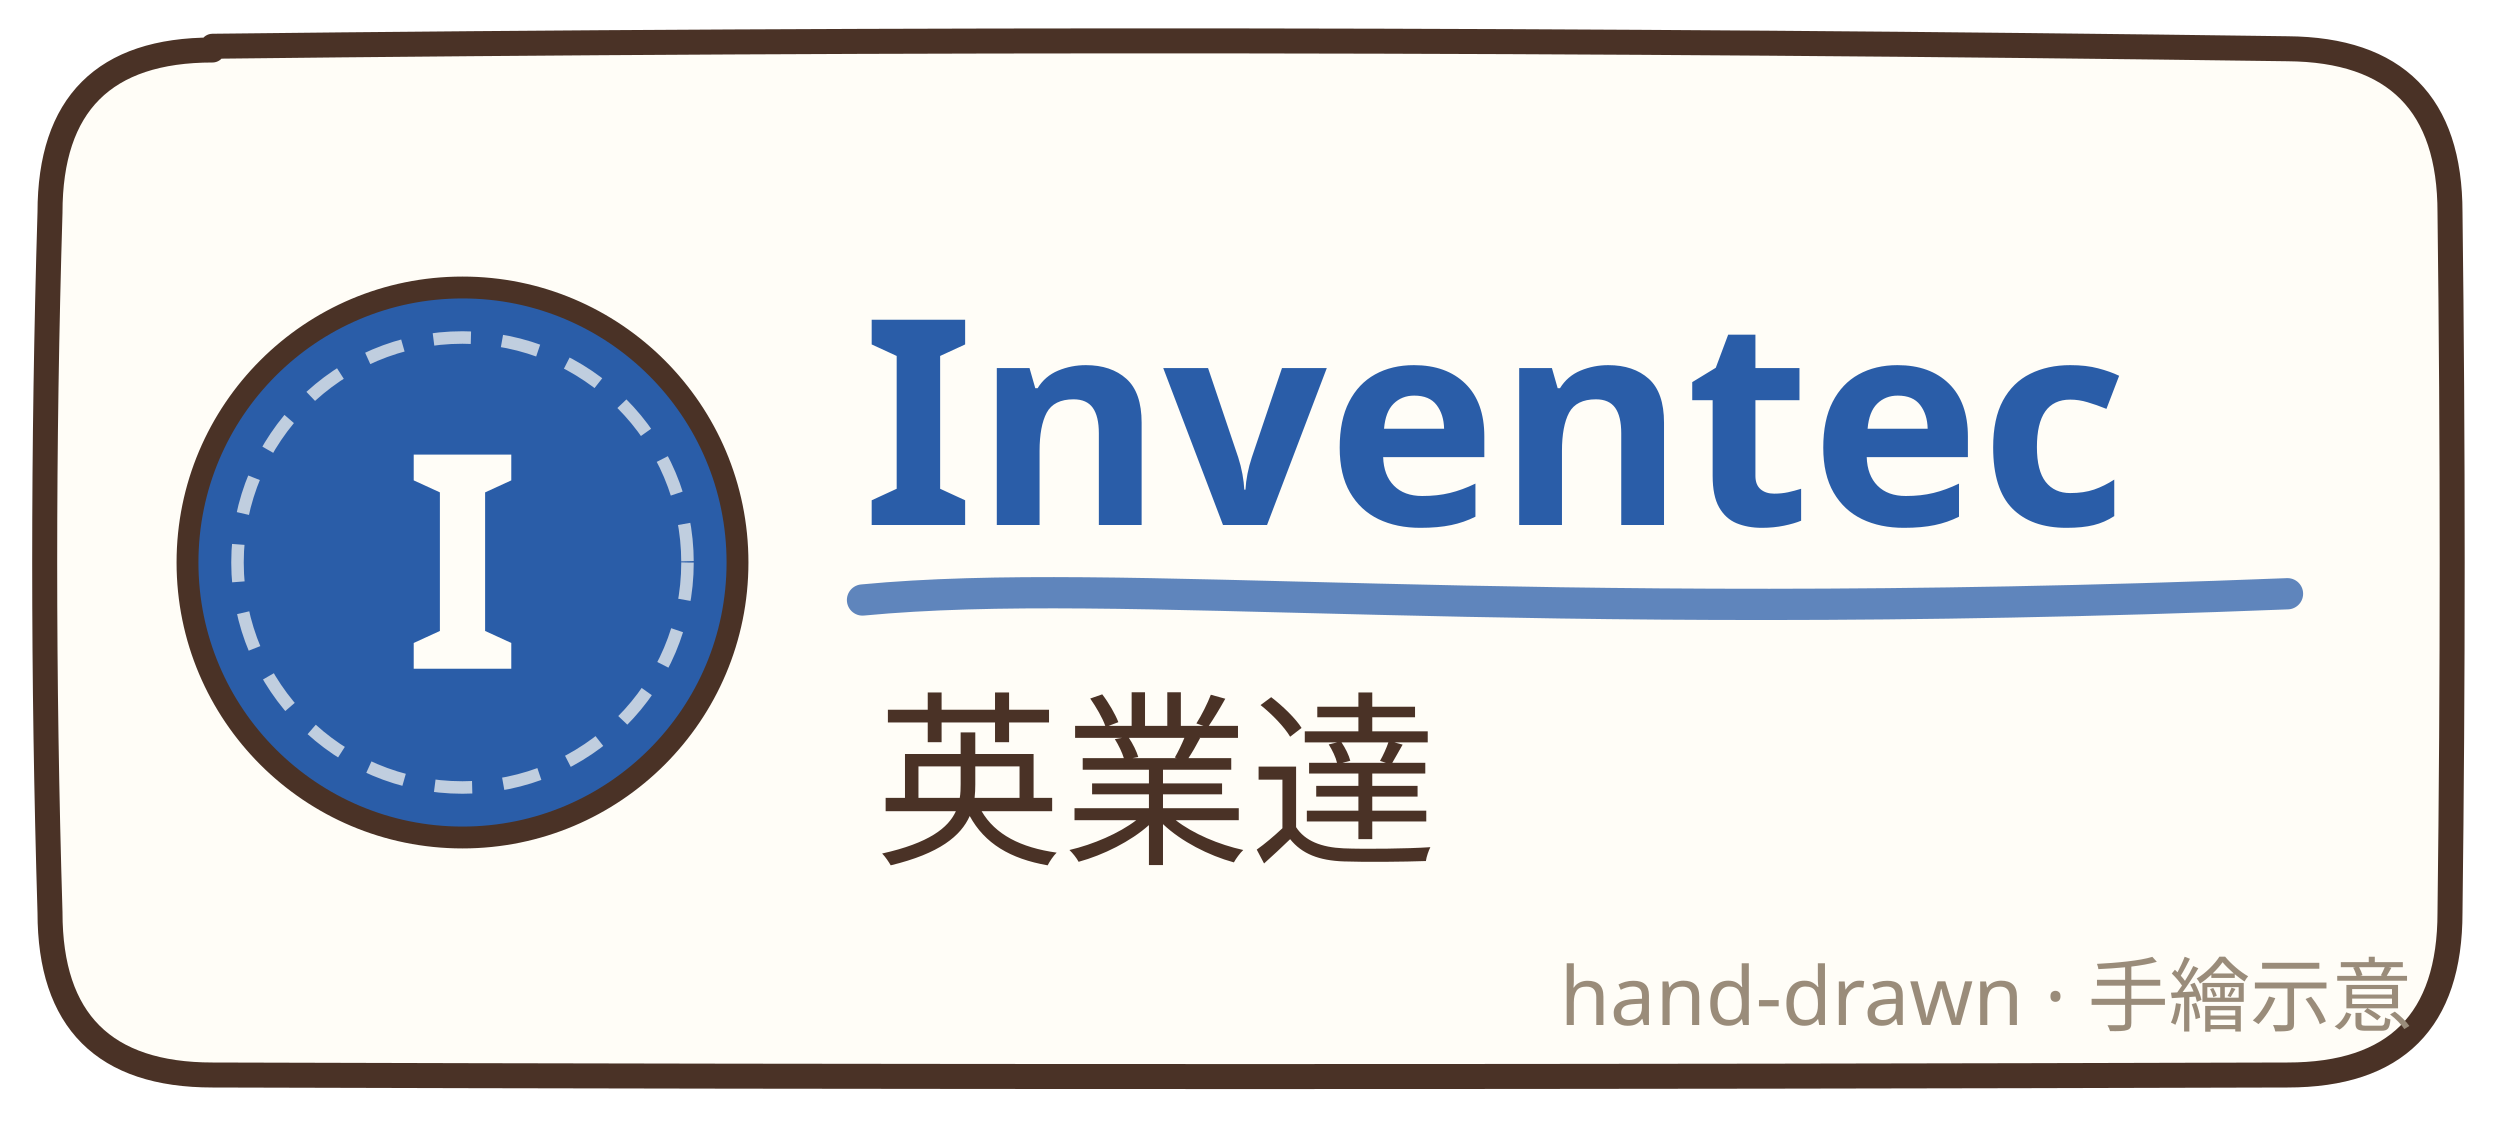
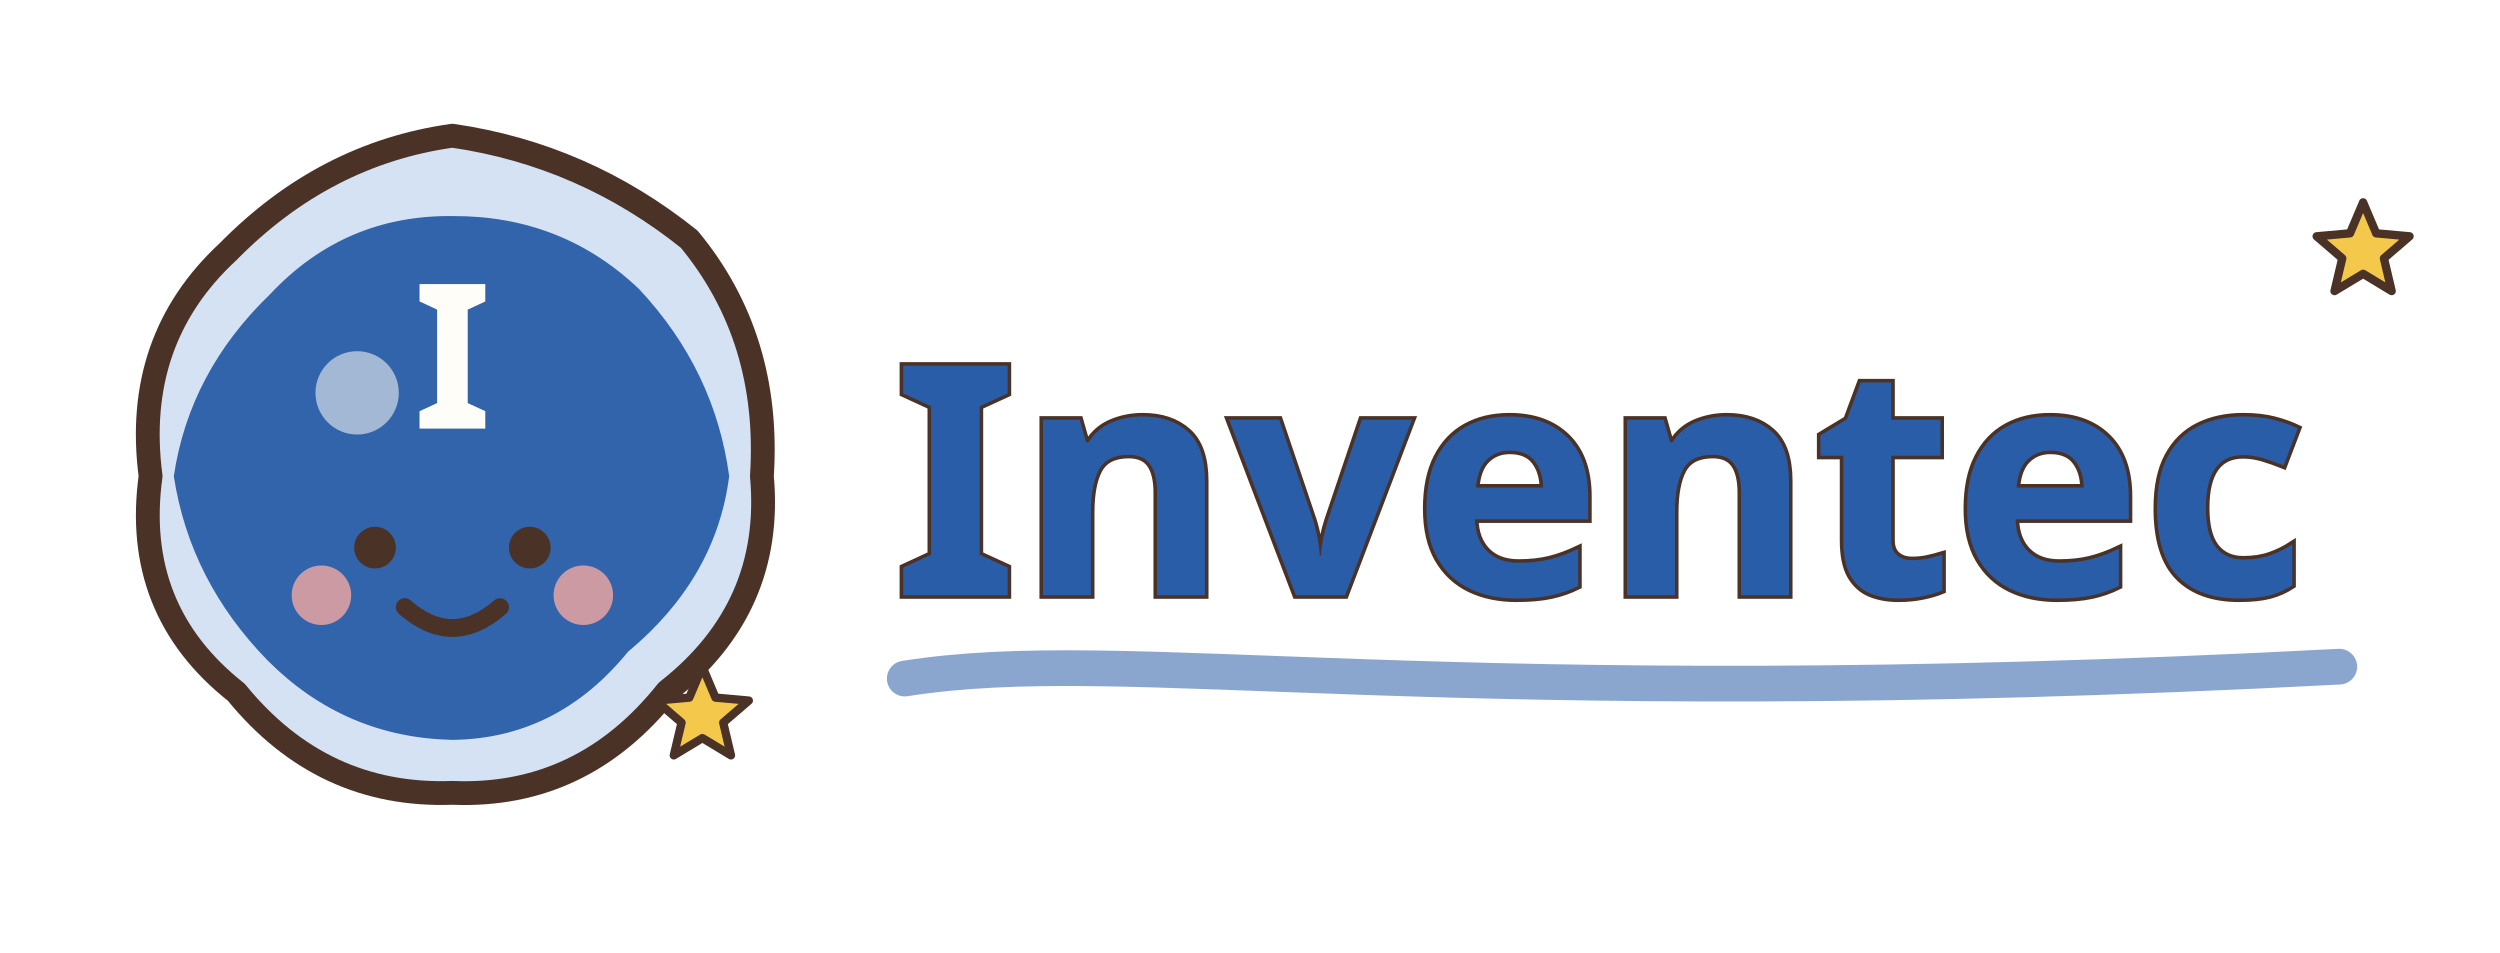
- <svg xmlns="http://www.w3.org/2000/svg" viewBox="0 0 400 180" width="400" height="180">
-   <path d="M34.0 7.4 Q200.0 5.5 366.0 7.8 Q392.0 8.0 392.0 34.0 Q392.7 90.0 392.0 146.0 Q392.0 172.0 366.0 172.0 Q200.0 172.5 34.0 172.0 Q8.0 172.0 8.0 146.0 Q6.3 90.0 8.0 34.0 Q8.0 8.0 34.0 8.0 Z" fill="#FFFDF7" stroke="#4A3226" stroke-width="4" stroke-linejoin="round" />
-   <circle cx="74" cy="90" r="44" fill="#2A5DA8" stroke="#4A3226" stroke-width="3.5" />
-   <circle cx="74" cy="90" r="36" fill="none" stroke="#FFFDF7" stroke-width="2" stroke-dasharray="6 5" opacity=".7" />
-   <text x="74" y="107" text-anchor="middle" font-family="'Comic Sans MS','Segoe Print','Chalkboard SE','Caveat',sans-serif" font-weight="700" font-size="48" fill="#FFFDF7">I</text>
-   <text x="138" y="84" font-family="'Comic Sans MS','Segoe Print','Chalkboard SE','Caveat',sans-serif" font-weight="700" font-size="46" fill="#2A5DA8" textLength="228" lengthAdjust="spacingAndGlyphs">Inventec</text>
-   <path d="M138 96 C 180 92, 240 100, 366 95" fill="none" stroke="#2A5DA8" stroke-width="5" stroke-linecap="round" opacity=".75" />
-   <text x="140" y="136" font-family="'DFKai-SB','標楷體','HanziPen TC','Hannotate TC','芫荽','Iansui','LXGW WenKai TC',sans-serif" font-size="30" fill="#4A3226">英業達</text>
-   <text x="386" y="164" text-anchor="end" font-family="'Comic Sans MS','Segoe Print',sans-serif" font-size="13" fill="#9A8C7A">hand-drawn · 手繪示意</text>
+ <svg xmlns="http://www.w3.org/2000/svg" viewBox="0 0 420 160" width="420" height="160">
+   <path d="M128.0 80.0 Q130.0 102.1 112.1 116.1 Q97.8 134.1 76.0 133.2 Q54.1 134.0 39.7 116.3 Q22.2 102.5 25.3 80.0 Q22.3 57.1 38.3 42.3 Q54.5 25.8 76.0 22.8 Q98.1 26.0 115.8 40.2 Q129.5 56.8 128.0 80.0 Z" fill="#D5E2F4" stroke="#4A3226" stroke-width="4" stroke-linejoin="round" />
+   <path d="M122.5 80.0 Q120.3 97.2 105.5 109.5 Q93.6 124.1 76.0 124.3 Q57.9 123.9 45.0 111.0 Q31.9 97.6 29.2 80.0 Q31.8 62.5 45.4 49.4 Q57.9 36.1 76.0 36.3 Q94.4 36.2 107.4 48.6 Q120.1 62.2 122.5 80.0 Z" fill="#2A5DA8" stroke="none" opacity=".95" />
+   <circle cx="60" cy="66" r="7" fill="#FFFDF7" opacity=".55" />
+   <circle cx="63" cy="92" r="3.5" fill="#4A3226" />
+   <circle cx="89" cy="92" r="3.5" fill="#4A3226" />
+   <path d="M68 102 q8 7 16 0" fill="none" stroke="#4A3226" stroke-width="3" stroke-linecap="round" />
+   <circle cx="54" cy="100" r="5" fill="#F2A7A0" opacity=".8" />
+   <circle cx="98" cy="100" r="5" fill="#F2A7A0" opacity=".8" />
+   <text x="76" y="72" text-anchor="middle" font-family="'Comic Sans MS','Segoe Print','Chalkboard SE','Caveat',sans-serif" font-weight="700" font-size="34" fill="#FFFDF7">I</text>
+   <text x="150" y="100" font-family="'Comic Sans MS','Segoe Print','Chalkboard SE','Caveat',sans-serif" font-weight="700" font-size="54" fill="#2A5DA8" stroke="#4A3226" stroke-width="1.2" paint-order="stroke" textLength="241" lengthAdjust="spacingAndGlyphs">Inventec</text>
+   <path d="M152 114 C 190 108, 240 120, 393 112" fill="none" stroke="#2A5DA8" stroke-width="6" stroke-linecap="round" opacity=".55" />
+   <path d="M397 34 l2.2 5.2 5.6 .5 -4.3 3.7 1.3 5.5 -4.8 -2.9 -4.8 2.9 1.3 -5.5 -4.3 -3.7 5.6 -.5z" fill="#F4C84A" stroke="#4A3226" stroke-width="1.4" stroke-linejoin="round" />
+   <path d="M118 112 l2.2 5.2 5.6 .5 -4.3 3.7 1.3 5.5 -4.8 -2.9 -4.8 2.9 1.3 -5.5 -4.3 -3.7 5.6 -.5z" fill="#F4C84A" stroke="#4A3226" stroke-width="1.4" stroke-linejoin="round" />
</svg>
